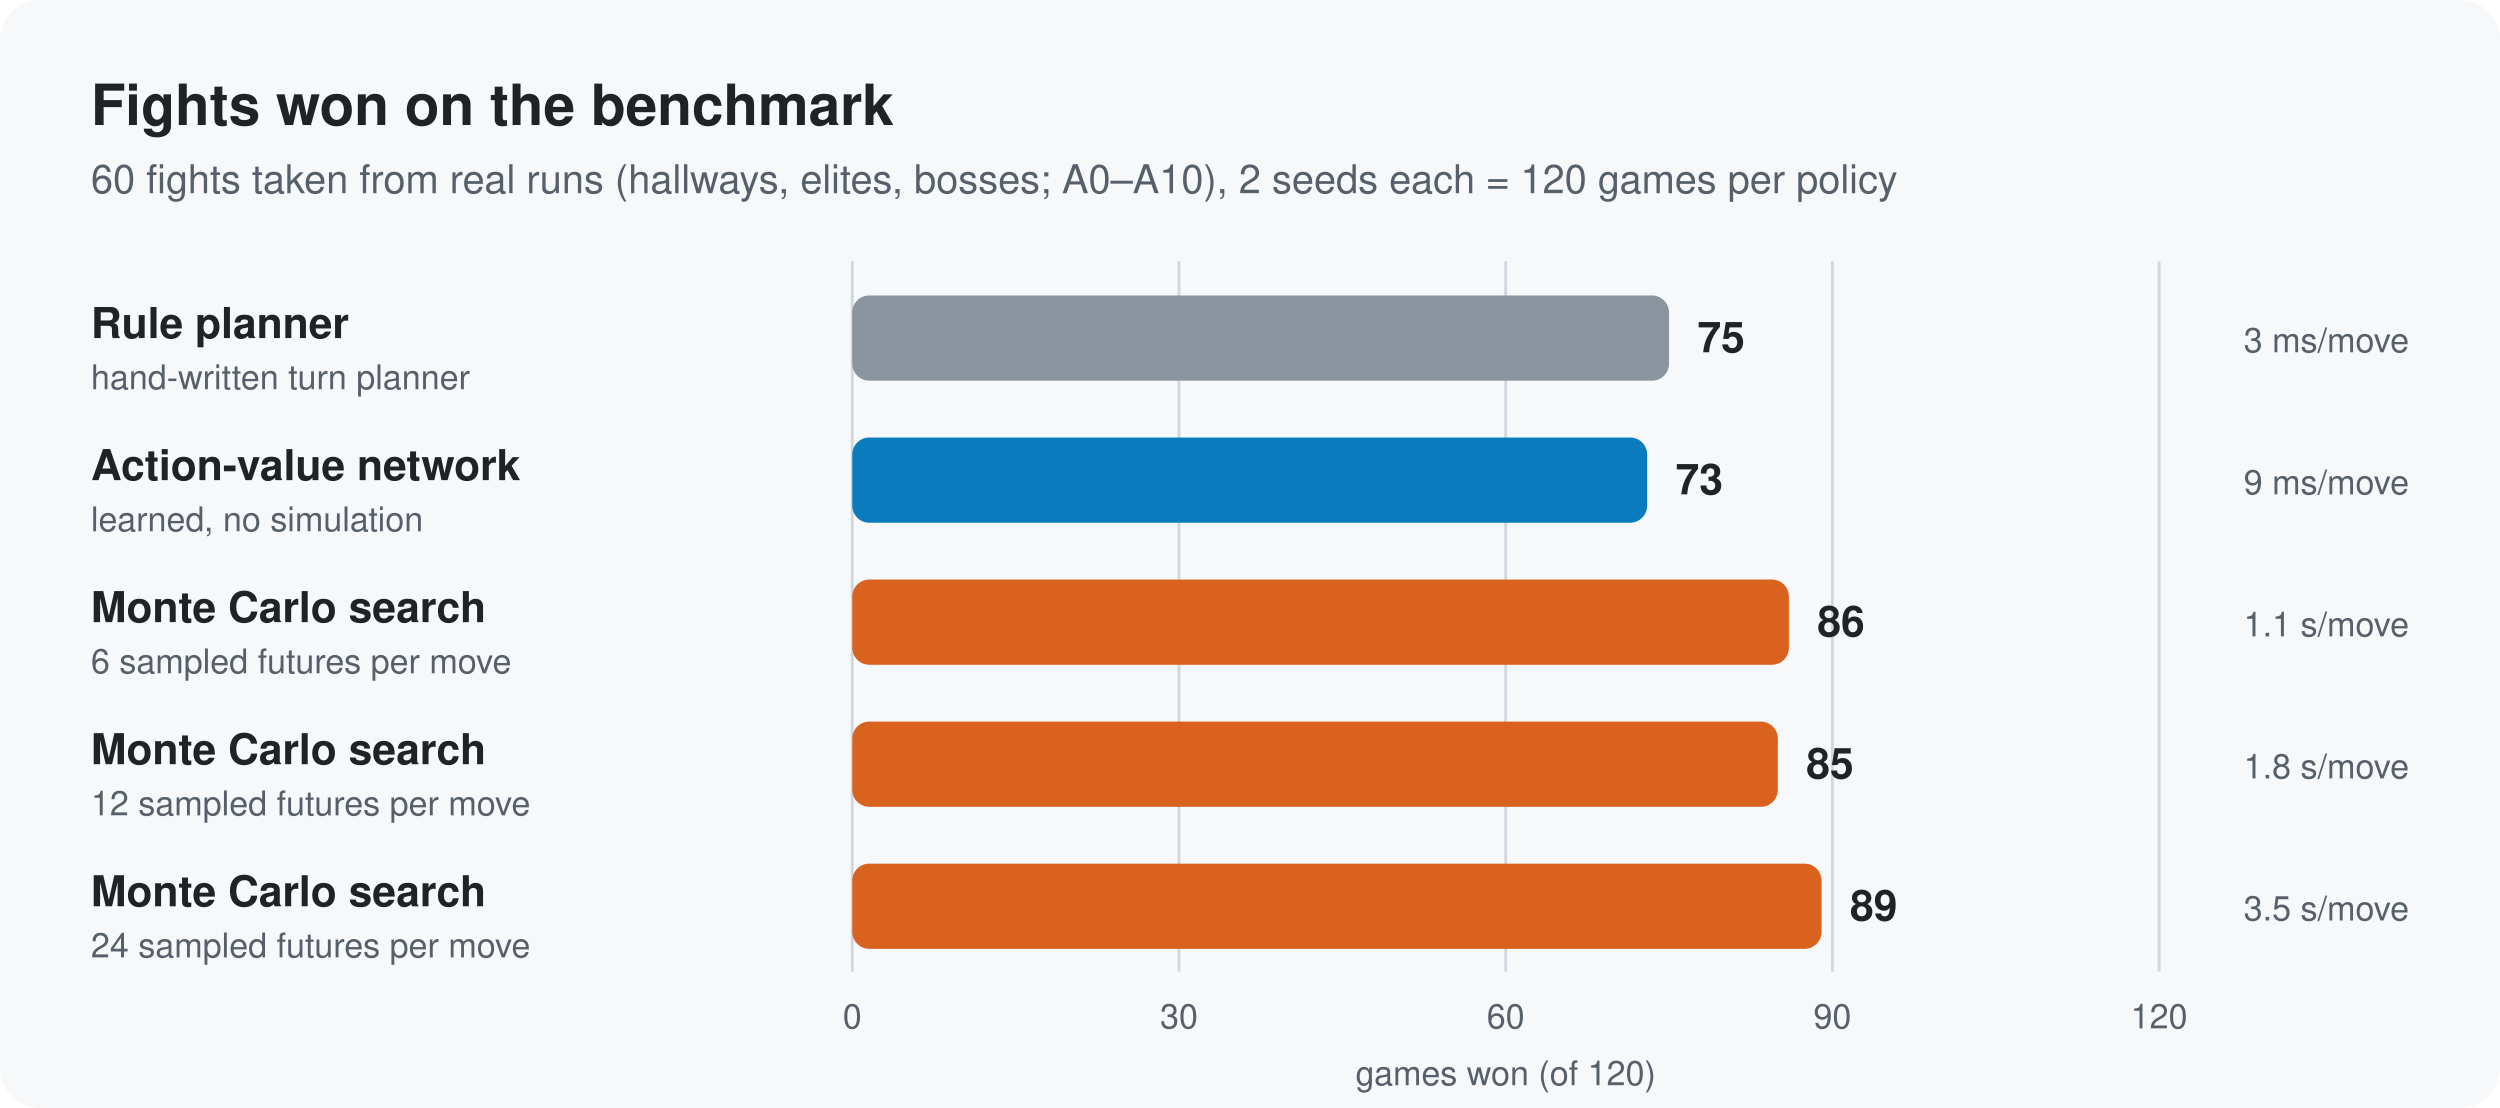
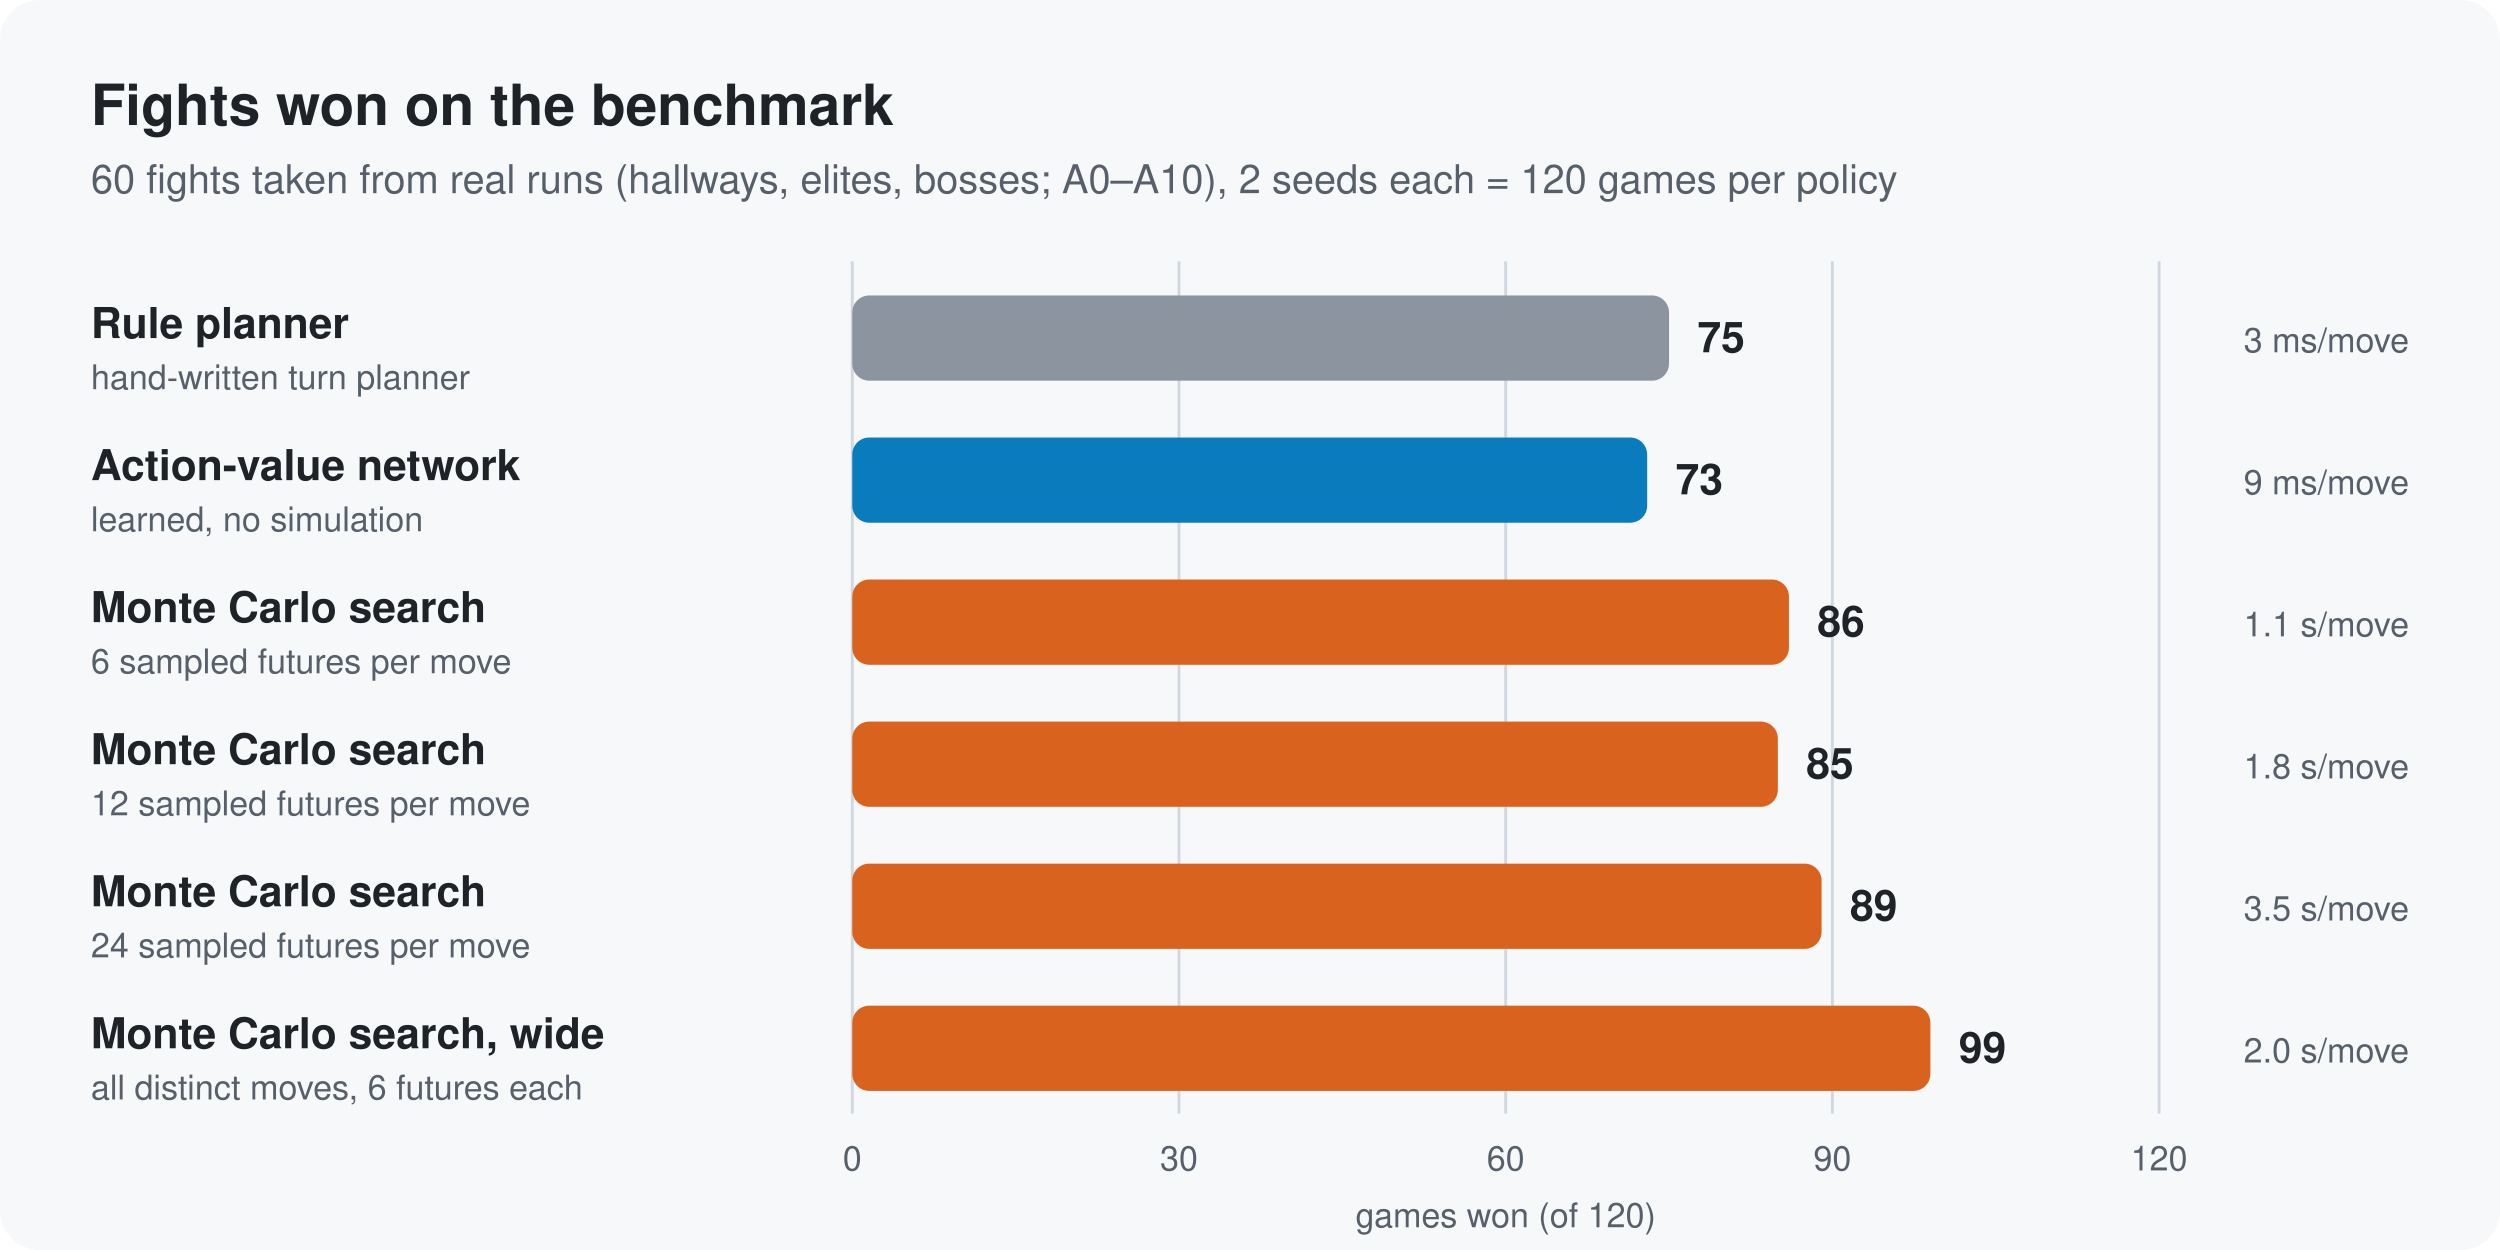
- <svg xmlns="http://www.w3.org/2000/svg" viewBox="0 0 880 390" width="880" height="390" role="img" aria-label="Benchmark wins out of 120: Rule planner (planner) 75, Action-value network (qpolicy) 73, Monte Carlo search (mc6) 86, Monte Carlo search (mc12) 85, Monte Carlo search (mc24) 89">
-   <rect width="880" height="390" rx="14" fill="#f6f8fa" />
+ <svg xmlns="http://www.w3.org/2000/svg" viewBox="0 0 880 440" width="880" height="440" role="img" aria-label="Benchmark wins out of 120: Rule planner (planner) 75, Action-value network (qpolicy) 73, Monte Carlo search (mc6) 86, Monte Carlo search (mc12) 85, Monte Carlo search (mc24) 89, Monte Carlo search, wide (mcw6) 99">
+   <rect width="880" height="440" rx="14" fill="#f6f8fa" />
  <text x="32" y="44" font-family="ui-sans-serif, -apple-system, BlinkMacSystemFont, 'Segoe UI', Helvetica, Arial, sans-serif" font-size="20" font-weight="700" fill="#1f2328">Fights won on the benchmark</text>
  <text x="32" y="68" font-family="ui-sans-serif, -apple-system, BlinkMacSystemFont, 'Segoe UI', Helvetica, Arial, sans-serif" font-size="14" fill="#57606a">60 fights taken from real runs (hallways, elites, bosses; A0–A10), 2 seeds each = 120 games per policy</text>
-   <line x1="300.0" y1="92" x2="300.0" y2="342" stroke="#d0d7de" stroke-width="1" />
-   <text x="300.0" y="362" font-family="ui-sans-serif, -apple-system, BlinkMacSystemFont, 'Segoe UI', Helvetica, Arial, sans-serif" font-size="12" text-anchor="middle" fill="#57606a">0</text>
-   <line x1="415.0" y1="92" x2="415.0" y2="342" stroke="#d0d7de" stroke-width="1" />
-   <text x="415.0" y="362" font-family="ui-sans-serif, -apple-system, BlinkMacSystemFont, 'Segoe UI', Helvetica, Arial, sans-serif" font-size="12" text-anchor="middle" fill="#57606a">30</text>
-   <line x1="530.0" y1="92" x2="530.0" y2="342" stroke="#d0d7de" stroke-width="1" />
-   <text x="530.0" y="362" font-family="ui-sans-serif, -apple-system, BlinkMacSystemFont, 'Segoe UI', Helvetica, Arial, sans-serif" font-size="12" text-anchor="middle" fill="#57606a">60</text>
-   <line x1="645.0" y1="92" x2="645.0" y2="342" stroke="#d0d7de" stroke-width="1" />
-   <text x="645.0" y="362" font-family="ui-sans-serif, -apple-system, BlinkMacSystemFont, 'Segoe UI', Helvetica, Arial, sans-serif" font-size="12" text-anchor="middle" fill="#57606a">90</text>
-   <line x1="760.0" y1="92" x2="760.0" y2="342" stroke="#d0d7de" stroke-width="1" />
-   <text x="760.0" y="362" font-family="ui-sans-serif, -apple-system, BlinkMacSystemFont, 'Segoe UI', Helvetica, Arial, sans-serif" font-size="12" text-anchor="middle" fill="#57606a">120</text>
+   <line x1="300.0" y1="92" x2="300.0" y2="392" stroke="#d0d7de" stroke-width="1" />
+   <text x="300.0" y="412" font-family="ui-sans-serif, -apple-system, BlinkMacSystemFont, 'Segoe UI', Helvetica, Arial, sans-serif" font-size="12" text-anchor="middle" fill="#57606a">0</text>
+   <line x1="415.0" y1="92" x2="415.0" y2="392" stroke="#d0d7de" stroke-width="1" />
+   <text x="415.0" y="412" font-family="ui-sans-serif, -apple-system, BlinkMacSystemFont, 'Segoe UI', Helvetica, Arial, sans-serif" font-size="12" text-anchor="middle" fill="#57606a">30</text>
+   <line x1="530.0" y1="92" x2="530.0" y2="392" stroke="#d0d7de" stroke-width="1" />
+   <text x="530.0" y="412" font-family="ui-sans-serif, -apple-system, BlinkMacSystemFont, 'Segoe UI', Helvetica, Arial, sans-serif" font-size="12" text-anchor="middle" fill="#57606a">60</text>
+   <line x1="645.0" y1="92" x2="645.0" y2="392" stroke="#d0d7de" stroke-width="1" />
+   <text x="645.0" y="412" font-family="ui-sans-serif, -apple-system, BlinkMacSystemFont, 'Segoe UI', Helvetica, Arial, sans-serif" font-size="12" text-anchor="middle" fill="#57606a">90</text>
+   <line x1="760.0" y1="92" x2="760.0" y2="392" stroke="#d0d7de" stroke-width="1" />
+   <text x="760.0" y="412" font-family="ui-sans-serif, -apple-system, BlinkMacSystemFont, 'Segoe UI', Helvetica, Arial, sans-serif" font-size="12" text-anchor="middle" fill="#57606a">120</text>
  <text x="32" y="119" font-family="ui-sans-serif, -apple-system, BlinkMacSystemFont, 'Segoe UI', Helvetica, Arial, sans-serif" font-size="15" font-weight="600" fill="#1f2328">Rule planner</text>
  <text x="32" y="137" font-family="ui-sans-serif, -apple-system, BlinkMacSystemFont, 'Segoe UI', Helvetica, Arial, sans-serif" font-size="12" fill="#57606a">hand-written turn planner</text>
  <rect x="300" y="104" width="287.5" height="30" rx="6" fill="#8c959f" />
  <text x="597.5" y="124" font-family="ui-sans-serif, -apple-system, BlinkMacSystemFont, 'Segoe UI', Helvetica, Arial, sans-serif" font-size="15" font-weight="700" fill="#1f2328">75</text>
  <text x="848" y="124" font-family="ui-sans-serif, -apple-system, BlinkMacSystemFont, 'Segoe UI', Helvetica, Arial, sans-serif" font-size="12" text-anchor="end" fill="#57606a">3 ms/move</text>
  <text x="32" y="169" font-family="ui-sans-serif, -apple-system, BlinkMacSystemFont, 'Segoe UI', Helvetica, Arial, sans-serif" font-size="15" font-weight="600" fill="#1f2328">Action-value network</text>
  <text x="32" y="187" font-family="ui-sans-serif, -apple-system, BlinkMacSystemFont, 'Segoe UI', Helvetica, Arial, sans-serif" font-size="12" fill="#57606a">learned, no simulation</text>
  <rect x="300" y="154" width="279.8" height="30" rx="6" fill="#0a7bbd" />
  <text x="589.8" y="174" font-family="ui-sans-serif, -apple-system, BlinkMacSystemFont, 'Segoe UI', Helvetica, Arial, sans-serif" font-size="15" font-weight="700" fill="#1f2328">73</text>
  <text x="848" y="174" font-family="ui-sans-serif, -apple-system, BlinkMacSystemFont, 'Segoe UI', Helvetica, Arial, sans-serif" font-size="12" text-anchor="end" fill="#57606a">9 ms/move</text>
  <text x="32" y="219" font-family="ui-sans-serif, -apple-system, BlinkMacSystemFont, 'Segoe UI', Helvetica, Arial, sans-serif" font-size="15" font-weight="600" fill="#1f2328">Monte Carlo search</text>
  <text x="32" y="237" font-family="ui-sans-serif, -apple-system, BlinkMacSystemFont, 'Segoe UI', Helvetica, Arial, sans-serif" font-size="12" fill="#57606a">6 sampled futures per move</text>
  <rect x="300" y="204" width="329.7" height="30" rx="6" fill="#d9621e" />
  <text x="639.7" y="224" font-family="ui-sans-serif, -apple-system, BlinkMacSystemFont, 'Segoe UI', Helvetica, Arial, sans-serif" font-size="15" font-weight="700" fill="#1f2328">86</text>
  <text x="848" y="224" font-family="ui-sans-serif, -apple-system, BlinkMacSystemFont, 'Segoe UI', Helvetica, Arial, sans-serif" font-size="12" text-anchor="end" fill="#57606a">1.1 s/move</text>
  <text x="32" y="269" font-family="ui-sans-serif, -apple-system, BlinkMacSystemFont, 'Segoe UI', Helvetica, Arial, sans-serif" font-size="15" font-weight="600" fill="#1f2328">Monte Carlo search</text>
  <text x="32" y="287" font-family="ui-sans-serif, -apple-system, BlinkMacSystemFont, 'Segoe UI', Helvetica, Arial, sans-serif" font-size="12" fill="#57606a">12 sampled futures per move</text>
  <rect x="300" y="254" width="325.8" height="30" rx="6" fill="#d9621e" />
  <text x="635.8" y="274" font-family="ui-sans-serif, -apple-system, BlinkMacSystemFont, 'Segoe UI', Helvetica, Arial, sans-serif" font-size="15" font-weight="700" fill="#1f2328">85</text>
  <text x="848" y="274" font-family="ui-sans-serif, -apple-system, BlinkMacSystemFont, 'Segoe UI', Helvetica, Arial, sans-serif" font-size="12" text-anchor="end" fill="#57606a">1.8 s/move</text>
  <text x="32" y="319" font-family="ui-sans-serif, -apple-system, BlinkMacSystemFont, 'Segoe UI', Helvetica, Arial, sans-serif" font-size="15" font-weight="600" fill="#1f2328">Monte Carlo search</text>
  <text x="32" y="337" font-family="ui-sans-serif, -apple-system, BlinkMacSystemFont, 'Segoe UI', Helvetica, Arial, sans-serif" font-size="12" fill="#57606a">24 sampled futures per move</text>
  <rect x="300" y="304" width="341.2" height="30" rx="6" fill="#d9621e" />
  <text x="651.2" y="324" font-family="ui-sans-serif, -apple-system, BlinkMacSystemFont, 'Segoe UI', Helvetica, Arial, sans-serif" font-size="15" font-weight="700" fill="#1f2328">89</text>
  <text x="848" y="324" font-family="ui-sans-serif, -apple-system, BlinkMacSystemFont, 'Segoe UI', Helvetica, Arial, sans-serif" font-size="12" text-anchor="end" fill="#57606a">3.5 s/move</text>
-   <text x="530" y="382" font-family="ui-sans-serif, -apple-system, BlinkMacSystemFont, 'Segoe UI', Helvetica, Arial, sans-serif" font-size="12" text-anchor="middle" fill="#57606a">games won (of 120)</text>
+   <text x="32" y="369" font-family="ui-sans-serif, -apple-system, BlinkMacSystemFont, 'Segoe UI', Helvetica, Arial, sans-serif" font-size="15" font-weight="600" fill="#1f2328">Monte Carlo search, wide</text>
+   <text x="32" y="387" font-family="ui-sans-serif, -apple-system, BlinkMacSystemFont, 'Segoe UI', Helvetica, Arial, sans-serif" font-size="12" fill="#57606a">all distinct moves, 6 futures each</text>
+   <rect x="300" y="354" width="379.5" height="30" rx="6" fill="#d9621e" />
+   <text x="689.5" y="374" font-family="ui-sans-serif, -apple-system, BlinkMacSystemFont, 'Segoe UI', Helvetica, Arial, sans-serif" font-size="15" font-weight="700" fill="#1f2328">99</text>
+   <text x="848" y="374" font-family="ui-sans-serif, -apple-system, BlinkMacSystemFont, 'Segoe UI', Helvetica, Arial, sans-serif" font-size="12" text-anchor="end" fill="#57606a">2.0 s/move</text>
+   <text x="530" y="432" font-family="ui-sans-serif, -apple-system, BlinkMacSystemFont, 'Segoe UI', Helvetica, Arial, sans-serif" font-size="12" text-anchor="middle" fill="#57606a">games won (of 120)</text>
</svg>
